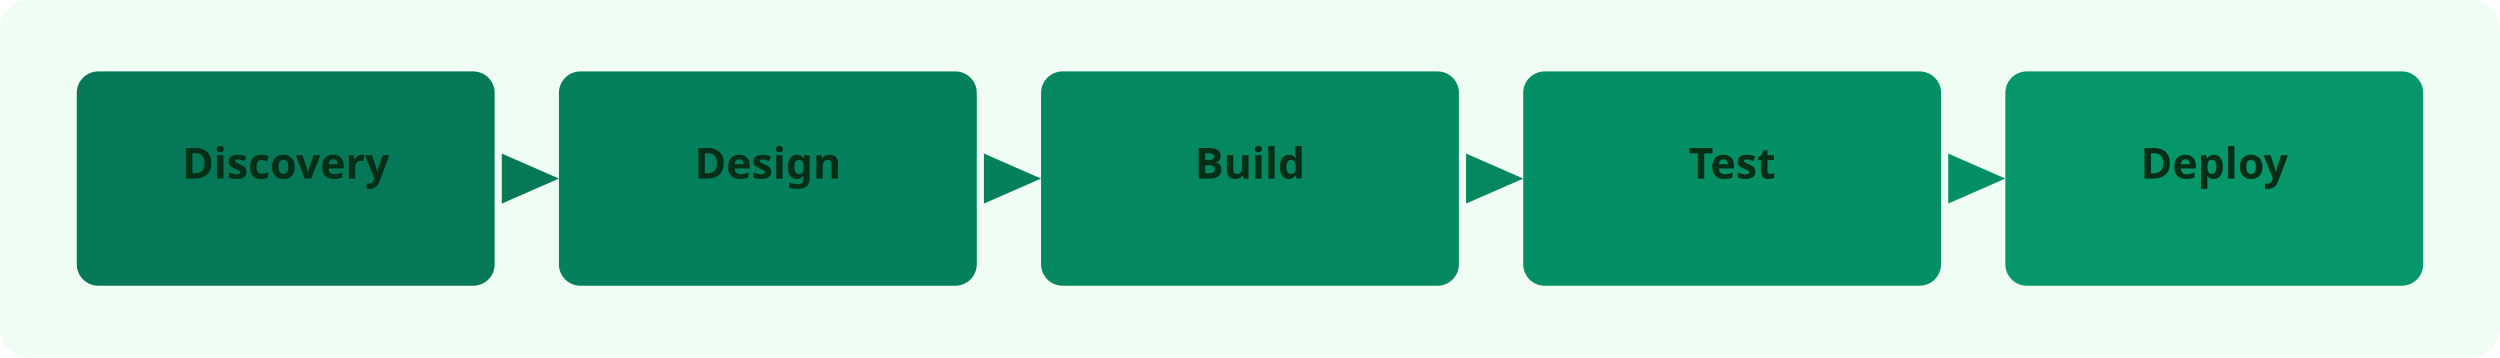
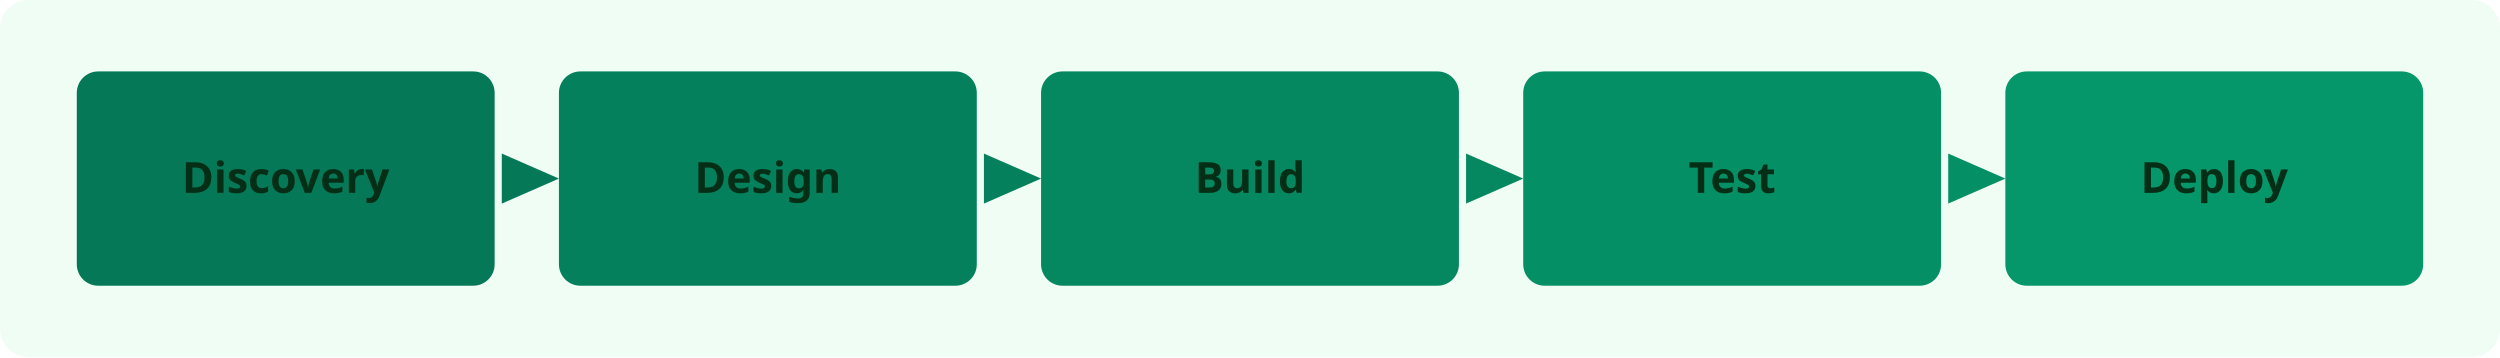
<svg xmlns="http://www.w3.org/2000/svg" viewBox="0 0 700 100" style="width:100%;height:auto">
  <rect width="700" height="100" fill="#f0fdf4" rx="8" />
  <rect x="21.5" y="20" width="117" height="60" rx="6" fill="#047857" />
-   <text x="80" y="50" text-anchor="middle" font-size="12" fill="#052e16" font-family="system-ui,sans-serif" font-weight="600">Discovery</text>
+   <text x="80" y="54" text-anchor="middle" font-size="12" fill="#052e16" font-family="system-ui,sans-serif" font-weight="600">Discovery</text>
  <polygon points="140.5,43 156.5,50 140.5,57" fill="#047857" />
  <rect x="156.5" y="20" width="117" height="60" rx="6" fill="#04805c" />
-   <text x="215" y="50" text-anchor="middle" font-size="12" fill="#052e16" font-family="system-ui,sans-serif" font-weight="600">Design</text>
+   <text x="215" y="54" text-anchor="middle" font-size="12" fill="#052e16" font-family="system-ui,sans-serif" font-weight="600">Design</text>
  <polygon points="275.5,43 291.5,50 275.5,57" fill="#04805c" />
  <rect x="291.5" y="20" width="117" height="60" rx="6" fill="#058760" />
-   <text x="350" y="50" text-anchor="middle" font-size="12" fill="#052e16" font-family="system-ui,sans-serif" font-weight="600">Build</text>
+   <text x="350" y="54" text-anchor="middle" font-size="12" fill="#052e16" font-family="system-ui,sans-serif" font-weight="600">Build</text>
  <polygon points="410.5,43 426.5,50 410.5,57" fill="#058760" />
  <rect x="426.5" y="20" width="117" height="60" rx="6" fill="#058f65" />
-   <text x="485" y="50" text-anchor="middle" font-size="12" fill="#052e16" font-family="system-ui,sans-serif" font-weight="600">Test</text>
+   <text x="485" y="54" text-anchor="middle" font-size="12" fill="#052e16" font-family="system-ui,sans-serif" font-weight="600">Test</text>
  <polygon points="545.5,43 561.5,50 545.5,57" fill="#058f65" />
  <rect x="561.5" y="20" width="117" height="60" rx="6" fill="#059669" />
-   <text x="620" y="50" text-anchor="middle" font-size="12" fill="#052e16" font-family="system-ui,sans-serif" font-weight="600">Deploy</text>
+   <text x="620" y="54" text-anchor="middle" font-size="12" fill="#052e16" font-family="system-ui,sans-serif" font-weight="600">Deploy</text>
</svg>
